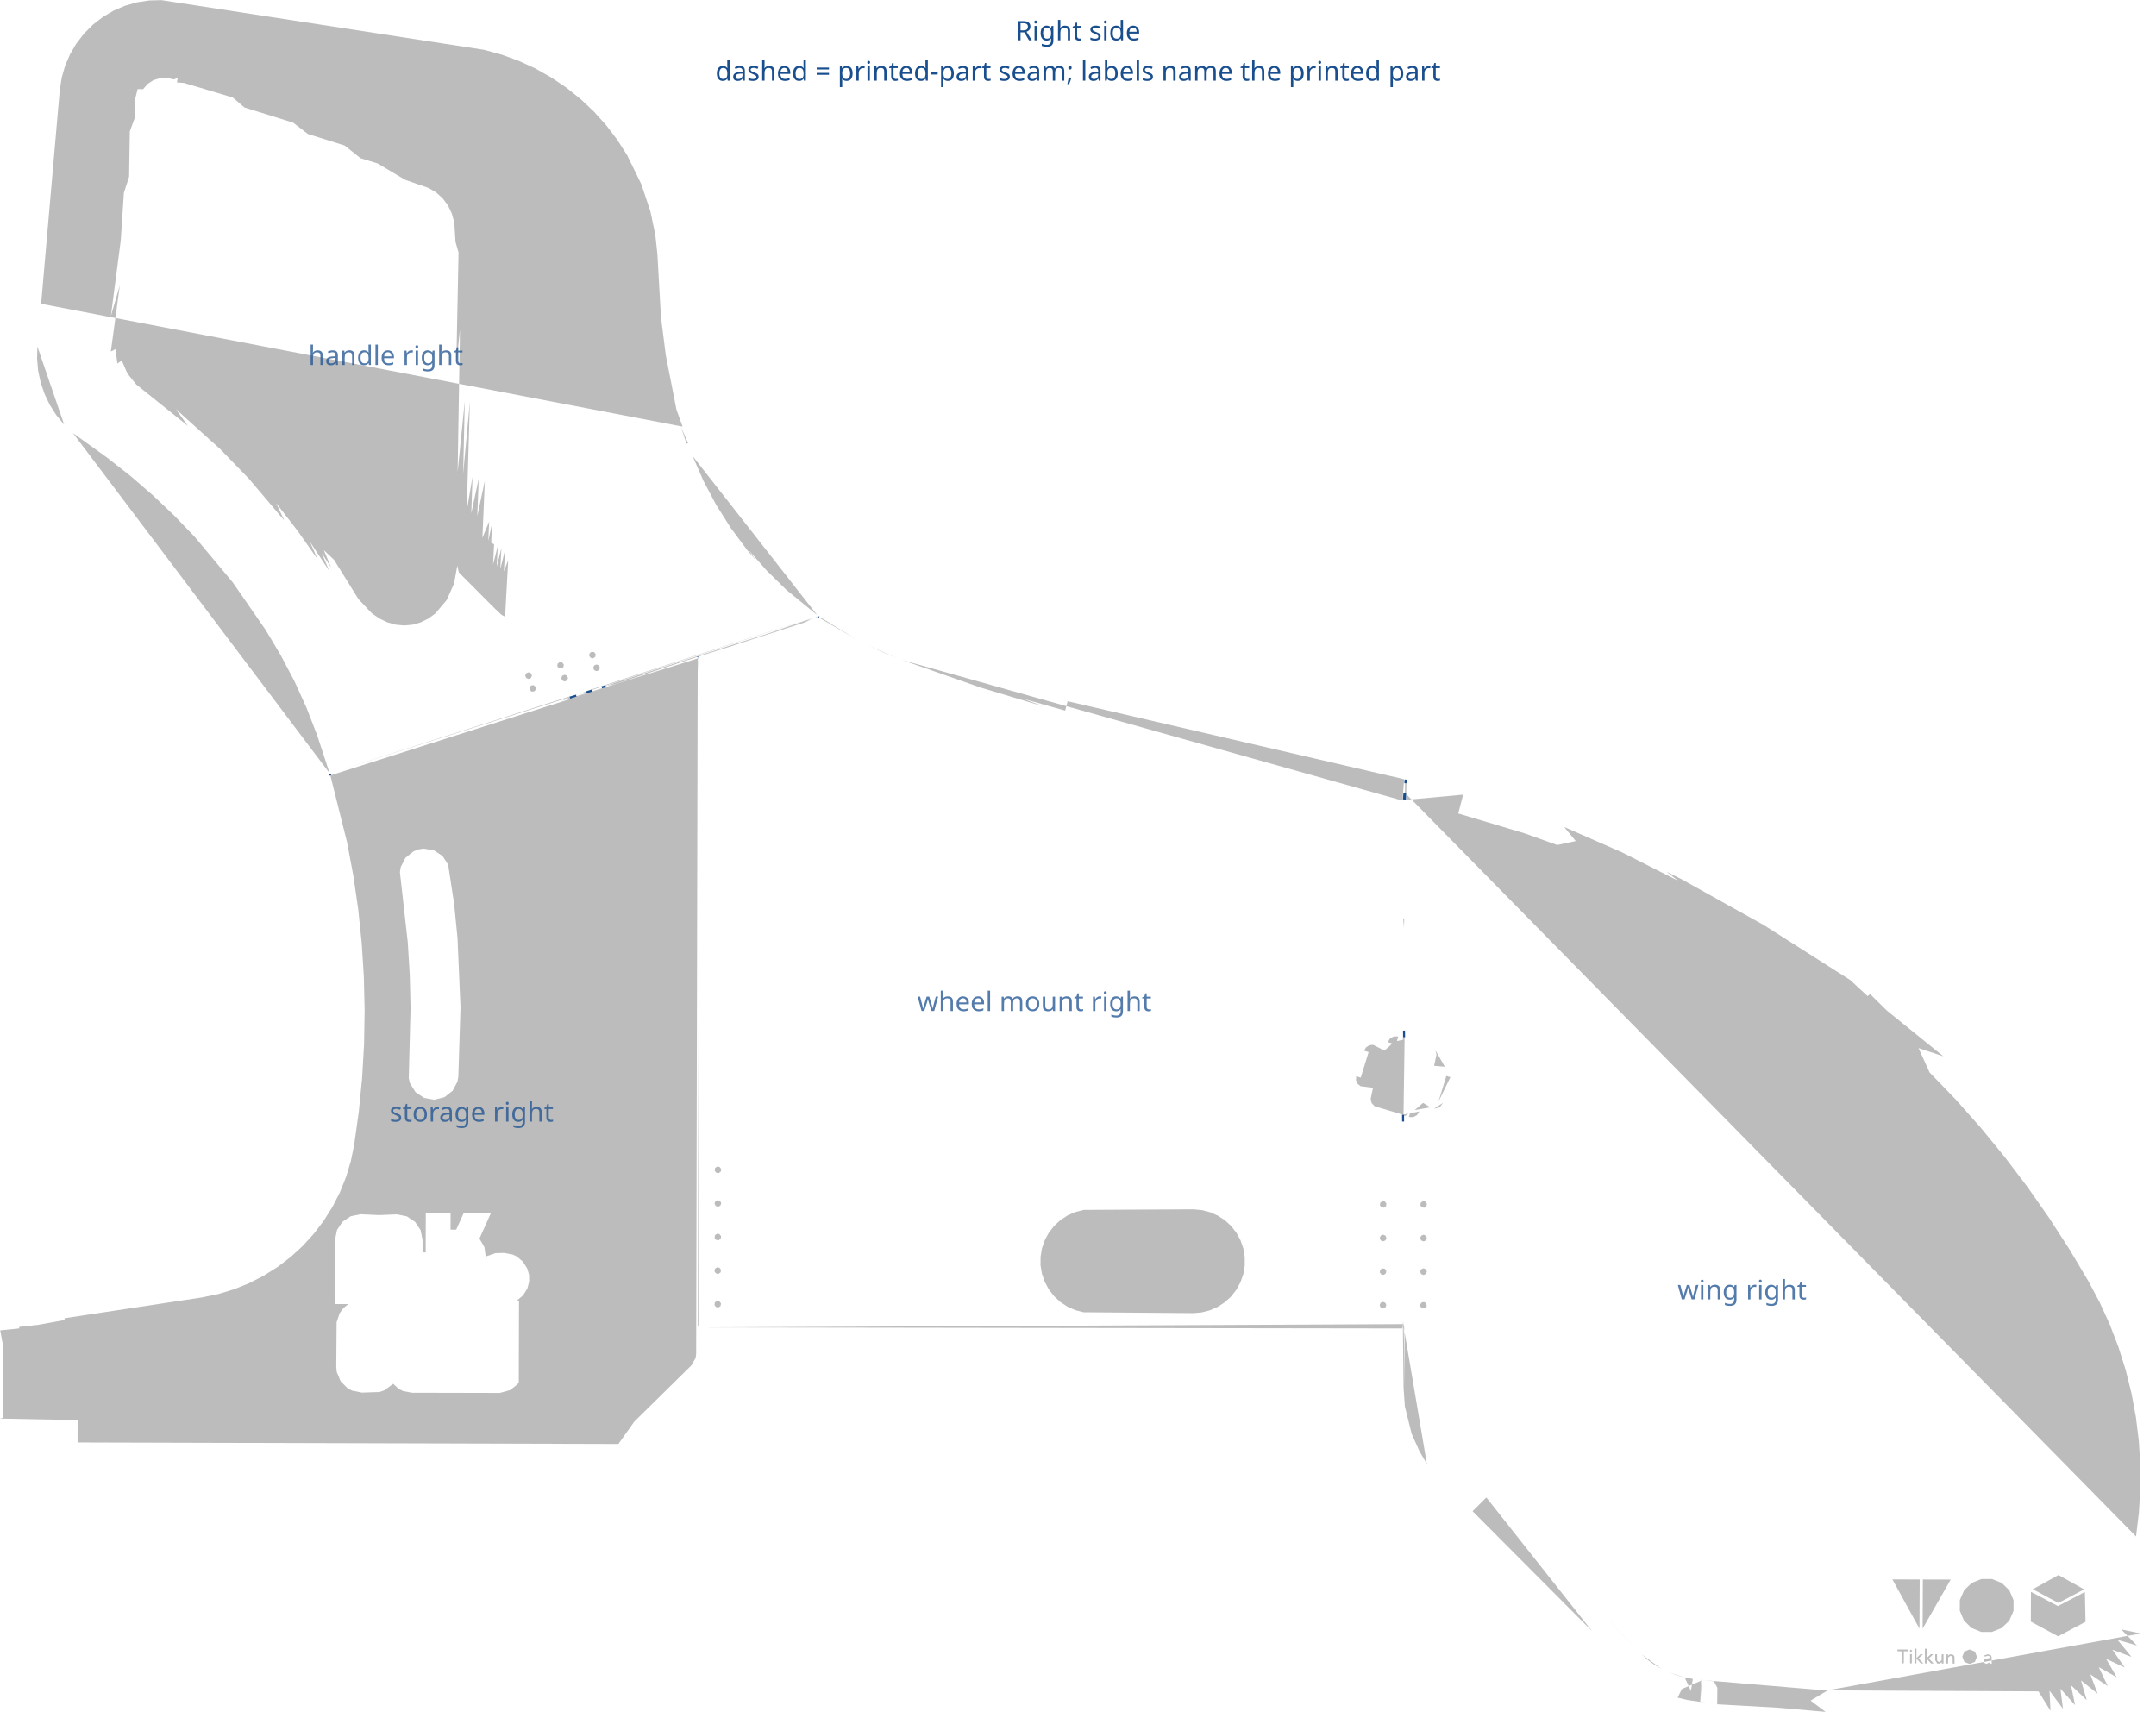
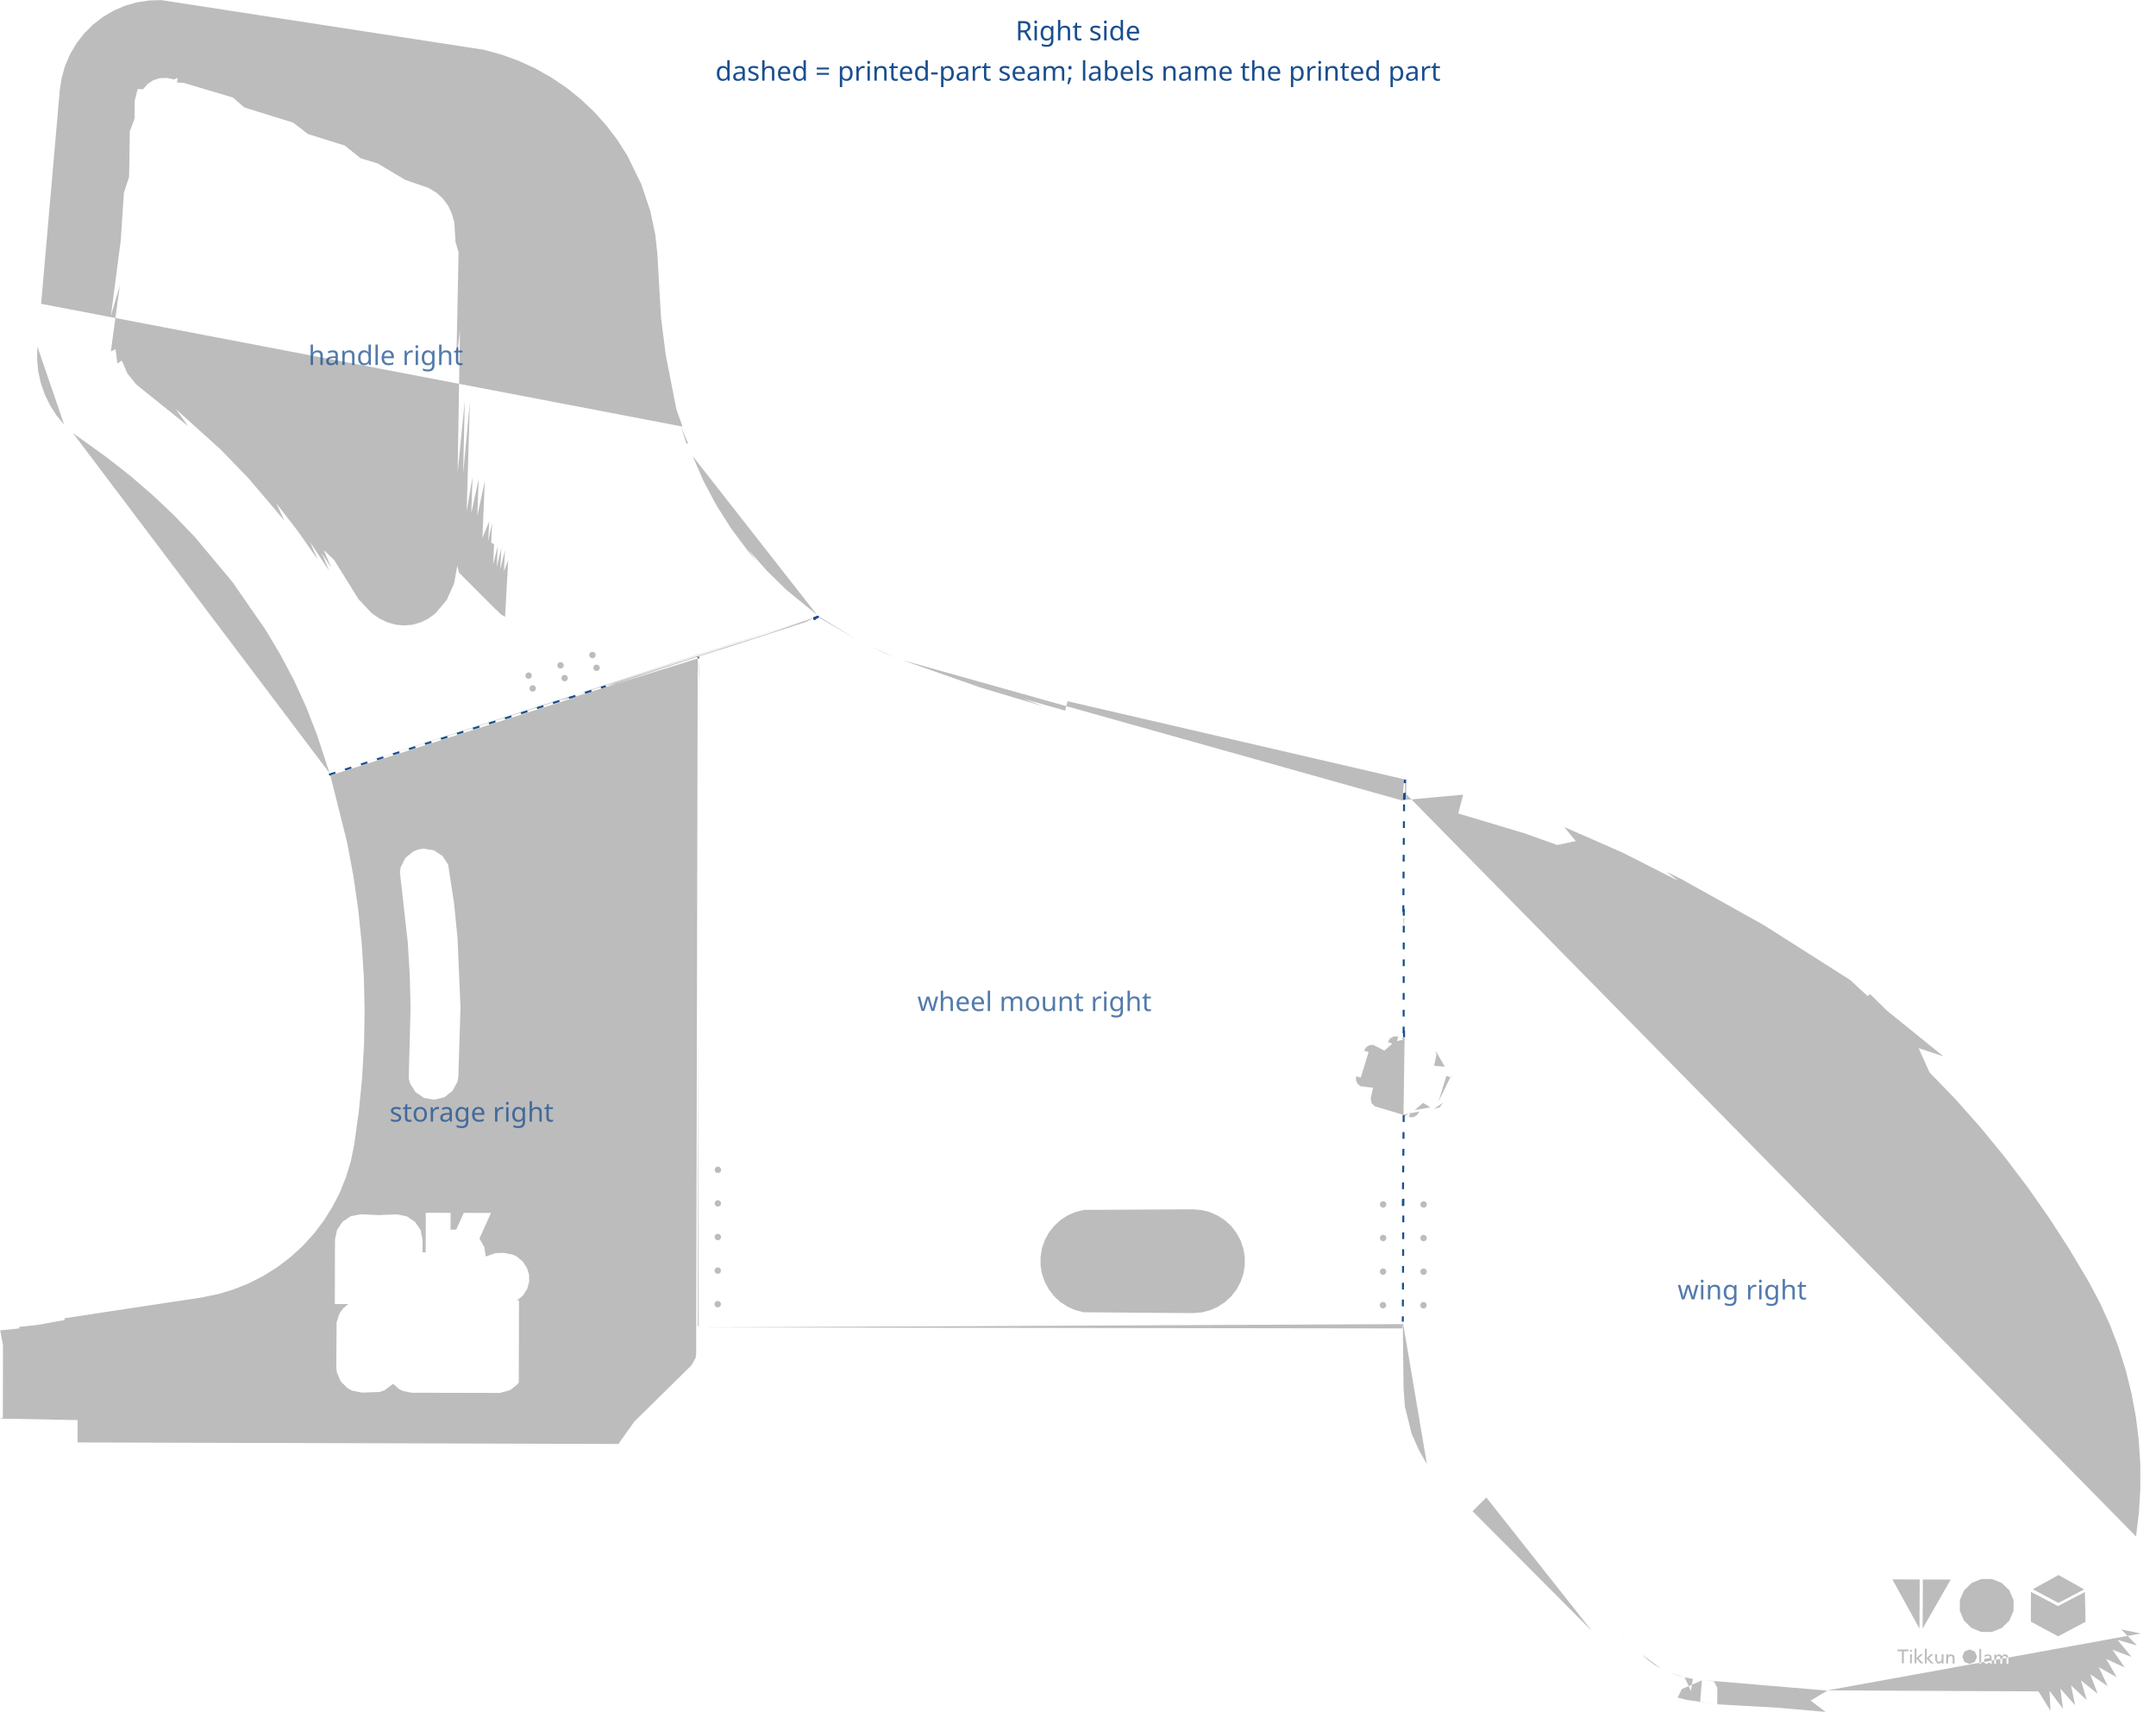
<svg xmlns="http://www.w3.org/2000/svg" width="641.6mm" height="509.4mm" viewBox="0 0 641.6 509.4" version="1.1">
-   <path d="M98.31 230.74 L103.28 250.61 L105.14 260.52 L106.59 270.49 L107.63 280.52 L108.27 290.58 L108.51 300.66 L108.34 310.73 L107.76 320.8 L106.77 330.83 L105.37 340.81 L104.38 345.59 L102.97 350.26 L101.15 354.79 L98.92 359.14 L96.32 363.28 L93.36 367.16 L90.07 370.77 L86.46 374.06 L82.58 377.02 L78.44 379.62 L74.09 381.85 L69.56 383.67 L64.89 385.08 L60.1 386.07 L19.2 392.26 L19.24 392.79 L11.36 394.22 L5.69 394.84 L5.73 395.29 L0.06 395.87 L0.89 400.36 L0.84 421.86 L0 422.12 L23.1 422.57 L23.08 429.22 L184.03 429.67 L188.75 423.03 L205.73 406.31 L207 404.12 L207.17 402.86 L207.63 196.01 L208.37 195.67 Z M124.52 252.76 L126.06 252.52 L129.11 253.02 L131.69 254.71 L133.37 257.3 L135.15 269 L136.16 279.23 L137.04 299.77 L136.4 320.32 L136.14 321.86 L134.69 324.58 L132.26 326.49 L129.26 327.24 L126.22 326.71 L123.65 324.98 L122.01 322.37 L121.64 320.86 L122.18 299.85 L121.94 290.13 L121.35 280.42 L119.01 259.54 L119.25 258 L120.66 255.25 L123.07 253.32 Z M101.36 411.01 L100.22 408.28 L100.07 406.74 L100.17 393.46 L101.08 390.75 L102.2 389.24 L103.64 388.05 L99.64 388.03 L99.69 368.92 L100.3 365.96 L101.94 363.54 L104.37 361.91 L107.34 361.32 L112.74 361.57 L118.14 361.35 L121.11 361.96 L123.53 363.6 L125.16 366.03 L125.75 369 L125.74 372.64 L126.68 372.68 L126.71 360.88 L134.09 360.9 L134.08 365.9 L135.76 365.9 L138.02 360.91 L146.11 360.93 L142.68 368.54 L144.16 371.14 L144.54 373.9 L147.42 372.89 L149.93 372.82 L152.6 373.31 L153.82 373.9 L155.61 375.43 L156.88 377.43 L157.45 379.32 L157.48 381.31 L156.93 383.43 L155.65 385.46 L153.84 386.98 L154.45 386.98 L154.38 411.44 L153.87 412.01 L151.82 413.64 L148.74 414.49 L122.57 414.43 L119.9 413.91 L118.68 413.28 L116.99 411.77 L114.43 413.7 L112.88 414.22 L107.68 414.39 L104.71 413.78 L103.42 413.08 Z M203.12 126.94 L201.3 121.86 L198.13 105.71 L196.7 94.39 L195.63 75.55 L195.01 69.85 L193.55 62.9 L190.89 54.91 L186.65 46.22 L183.71 41.62 L180.41 37.28 L176.76 33.23 L172.8 29.49 L168.55 26.08 L164.03 23.04 L159.3 20.37 L154.36 18.1 L149.27 16.25 L144.06 14.82 L48.03 0.04 L44.37 0.14 L40.73 0.7 L37.18 1.72 L33.78 3.18 L30.59 5.07 L27.65 7.34 L25.03 9.97 L22.75 12.91 L20.86 16.12 L19.38 19.54 L18.36 23.13 L17.79 26.81 L12.24 90.4 Z M635.66 457.2 L636.51 450.11 L636.94 442.97 L636.93 435.82 L636.48 428.69 L635.61 421.6 L634.3 414.57 L632.57 407.63 L630.42 400.82 L627.86 394.14 L624.89 387.64 L621.54 381.33 L615.83 371.73 L609.77 362.36 L603.36 353.21 L596.6 344.3 L589.5 335.63 L582.05 327.22 L574.22 319.12 L570.94 311.88 L578.33 314.32 L561.52 300.72 L556.52 295.8 L555.76 296.4 L550.61 291.62 L524.86 275.25 L500.18 261.5 L495.95 259.41 L499.4 262.09 L482.77 253.66 L465.49 246.09 L468.92 250.27 L463.4 251.44 L453.7 247.97 L433.96 242.06 L435.42 236.46 L418.46 238.02 L418.54 232.03 L418.15 231.93 L418.1 235.92 Z M110.64 182.48 L106.68 178.29 L99.42 166.6 L96.35 163.69 L98.54 168.9 L95.76 164.6 L97.93 169.81 L92.22 161.21 L94.51 166.4 L88.53 157.91 L82.17 149.69 L84.63 154.91 L73.97 142.34 L65.55 133.65 L52.32 121.73 L55.94 126.76 L40.53 114.4 L37.91 111.13 L36.25 107.28 L34.93 108.18 L34.38 103.88 L32.98 104.61 L35.66 84.92 L32.99 94.06 L35.93 71.61 L36.87 57.39 L38.42 52.6 L38.63 39.1 L40.05 35.22 L40.09 29.98 L40.96 26.51 L42.58 26.54 L43.94 24.98 L45.64 23.86 L47.59 23.26 L49.66 23.19 L51.74 23.64 L52.89 23.16 L52.65 24.53 L54.75 24.68 L69.26 29.01 L72.75 31.99 L87.21 36.48 L91.64 39.88 L102.57 43.3 L107.26 47.07 L112.38 48.64 L120.59 53.52 L127.58 55.95 L129.84 57.31 L131.75 59.04 L133.3 61.12 L134.44 63.51 L135.19 66.16 L135.56 72.01 L136.46 75.13 L135.79 108.47 L136.88 98.12 L136.19 140.46 L138.31 119.37 L137.83 140.95 L139.83 119.61 L138.88 152.13 L140.61 141.86 L140.25 152.74 L142.46 142.47 L142.04 153.56 L144.28 143.08 L143.56 160.05 L145.57 155.2 L145.3 161 L146.45 155.61 L146.17 161.48 L147.03 161.95 L146.74 167.96 L148.12 162.53 L147.82 168.66 L149.2 163.1 L148.89 169.34 L150.29 163.67 L149.96 170.02 L151.24 166.69 L150.31 183.52 L149.24 182.95 L147.27 181.09 L136.56 170.36 L136.09 168.31 L135.13 173.64 L132.93 178.55 L129.54 182.56 L127.46 184.08 L125.19 185.2 L122.78 185.89 L120.29 186.12 L117.77 185.89 L115.29 185.19 L112.89 184.04 Z M366.41 364.85 L367.97 366.87 L369.18 369.11 L370.01 371.53 L370.42 374.04 L370.42 376.6 L370 379.11 L369.16 381.52 L367.95 383.76 L366.38 385.77 L364.5 387.5 L362.36 388.89 L360.02 389.91 L357.55 390.53 L355.01 390.74 L322.48 390.48 L320.01 389.85 L317.68 388.82 L315.54 387.43 L313.67 385.69 L312.11 383.68 L310.9 381.43 L310.07 379.02 L309.65 376.51 L309.66 373.95 L310.08 371.44 L310.91 369.03 L312.13 366.79 L313.7 364.78 L315.58 363.05 L317.72 361.66 L320.05 360.64 L322.53 360.02 L355.05 359.85 L357.6 360.07 L360.07 360.7 L362.4 361.73 L364.54 363.12 Z M21.71 128.87 L31.84 136.15 L38.81 141.61 L45.49 147.38 L51.88 153.44 L57.97 159.78 L69.19 173.2 L79.07 187.47 L83.5 194.9 L87.56 202.58 L91.18 210.52 L94.34 218.67 L98.09 230.09 Z M543.86 502.99 L606.63 503.3 L610.21 509.08 L609.92 503.11 L613.92 508.47 L613.16 502.5 L617.53 507.4 L616.3 501.46 L620.99 505.9 L619.28 500.03 L624.24 504 L622.05 498.22 L627.23 501.72 L624.56 496.07 L629.92 499.1 L626.76 493.61 L632.29 496.19 L628.63 490.89 L634.3 493.02 L630.14 487.96 L635.92 489.64 L631.25 484.85 L637.1 486.07 Z M417.37 238.23 L417.85 231.87 L317.71 208.66 L316.98 211.46 L304.37 207.89 L310.54 210.21 L291.71 204.56 L268.5 196.41 Z M417.67 331.75 L409.06 329.18 L408.18 328.24 L407.89 326.98 L408.6 323.69 L404.85 323.21 L403.97 322.46 L403.52 321.4 L403.59 320.25 L404.94 320.66 L407.28 313.07 L405.93 312.65 L406.51 311.66 L407.48 311.03 L408.63 310.91 L412 312.62 L414.34 310.51 L412.99 310.09 L413.67 309 L414.82 308.39 L416.11 308.44 L415.7 309.79 L417.64 309.36 L417.17 308.76 L417.99 309.06 Z M595.73 471.05 L597.98 473.25 L599.21 476.17 L599.2 479.35 L597.93 482.27 L595.66 484.45 L592.74 485.62 L589.6 485.61 L586.69 484.42 L584.45 482.22 L583.22 479.3 L583.23 476.12 L584.5 473.21 L586.76 471.02 L589.68 469.85 L592.82 469.86 Z M506.94 499.95 L510.02 500.29 L511.07 502.23 L511.01 507.14 L529.33 508.17 L543.27 509.4 L538.82 506.04 L543.81 503.06 Z M243.17 183.01 L234.01 175.52 L228.18 169.8 L222.67 163.56 L225.12 166.96 L222.43 163.77 L217.49 157.14 L213.11 150.21 L209.32 143.06 L206.11 135.69 Z M442.32 445.6 L438.22 449.69 L473.76 485.36 Z M620.44 473.72 L620.63 482.59 L612.47 486.91 L604.35 482.54 L604.39 473.68 L612.43 477.91 Z M208.07 394.99 L417.04 395.3 L417.31 395.3 L417.44 394.01 Z M417.46 393.3 L417.68 412.93 L418.07 418.5 L420.08 426.61 L422.35 431.71 L424.63 435.66 Z M612.59 468.67 L620.22 472.94 L612.57 476.98 L604.94 472.9 Z M572.22 470 L580.51 470.02 L572.15 484.62 Z M563.15 469.97 L571.28 470 L571.21 484.62 Z M11.13 103.12 L11.03 106.72 L11.35 110.32 L12.11 113.86 L13.28 117.28 L14.85 120.54 L16.8 123.59 L19.1 126.38 Z M500.5 502.6 L499.24 505.16 L502.07 505.85 L511.01 507.14 L505.96 506.45 L506.46 499.89 L506.7 499.92 Z M586.13 495.14 L584.57 494.52 L583.96 492.97 L584.58 491.44 L586.14 490.82 L587.71 491.45 L588.31 493 L587.7 494.53 Z M207.82 304.08 L207.68 394.32 L207.94 394.99 Z M196.53 199.09 L183.18 203.51 L180.27 204.18 L182.74 203.26 L241.4 184.3 Z M242.66 183.66 L239.59 185.16 L208.16 195.34 Z M172.2 206.6 L169.32 207.3 L99.95 229.51 Z M241.27 183.93 L174.66 205.6 L172.2 206.6 Z M427.19 312.59 L427.48 313.85 L426.77 317.14 L429.97 317.42 Z M431.88 320.01 L431.77 320.58 L430.42 320.17 L428.09 327.76 Z M503.76 499.58 L503.2 503.18 L501.33 499.13 Z M591.53 492.66 L590.74 492.97 L590.42 492.64 L591.53 492.24 L592.42 492.52 L592.67 492.99 L592.71 495.07 L592.24 495.07 L592.21 494.65 L591.04 495.12 L590.33 494.65 L590.59 493.64 L592.2 493.36 L592.04 492.85 Z M573.36 494.98 L572.83 494.97 L572.84 490.59 L573.38 490.59 L573.36 493.43 L574.57 492.24 L575.31 492.25 L574 493.49 L575.41 494.99 L574.66 494.98 L573.37 493.55 Z M570.3 494.96 L569.77 494.96 L569.79 490.58 L570.32 490.58 L570.31 493.41 L571.51 492.23 L572.25 492.23 L570.94 493.47 L572.35 494.97 L571.6 494.97 L570.31 493.53 Z M169.82 207.92 L207.37 196.02 L166.94 208.59 L169.48 207.51 Z M425.65 329.51 L423.48 328.18 L421.02 330.32 Z M564.66 491.35 L564.66 490.83 L567.91 490.84 L567.91 491.37 L566.56 491.36 L566.55 494.94 L565.98 494.94 L566 491.36 Z M579.16 495.01 L579.17 492.26 L579.7 492.26 L579.7 492.68 L580.33 492.23 L581.34 492.45 L581.63 492.99 L581.64 495.02 L581.11 495.02 L581.07 493.06 L580.49 492.68 L579.76 493.18 L579.7 495.01 Z M575.89 494.01 L575.9 492.24 L576.43 492.24 L576.47 494.2 L577.05 494.58 L577.77 494.08 L577.84 492.25 L578.37 492.25 L578.36 495 L577.83 495 L577.82 494.58 L577.2 495.03 L576.51 495 Z M422.38 330.74 L421.69 331.83 L420.55 332.44 L419.25 332.39 L419.67 331.04 L418.19 332.07 L417.14 331.76 Z M423.39 357.44 L424.15 357.54 L424.62 358.15 L424.51 358.91 L423.91 359.37 L423.15 359.27 L422.68 358.66 L422.78 357.91 Z M422.64 368.4 L422.93 367.69 L423.64 367.4 L424.34 367.7 L424.63 368.4 L424.34 369.11 L423.63 369.4 L422.93 369.11 Z M422.62 378.4 L422.92 377.69 L423.62 377.4 L424.33 377.69 L424.62 378.4 L424.33 379.11 L423.62 379.4 L422.91 379.1 Z M411.35 357.42 L412.11 357.52 L412.57 358.13 L412.47 358.89 L411.86 359.36 L411.1 359.25 L410.64 358.65 L410.74 357.89 Z M412.59 368.39 L412.29 369.09 L411.59 369.38 L410.88 369.09 L410.59 368.38 L410.88 367.68 L411.59 367.39 L412.3 367.68 Z M412.27 387.67 L412.56 388.38 L412.26 389.08 L411.56 389.38 L410.85 389.08 L410.56 388.37 L410.85 387.67 L411.56 387.38 Z M424.11 389.26 L423.35 389.36 L422.74 388.89 L422.64 388.13 L423.11 387.53 L423.87 387.43 L424.47 387.9 L424.57 388.65 Z M412.54 378.12 L412.44 378.88 L411.83 379.35 L411.07 379.25 L410.61 378.64 L410.71 377.88 L411.32 377.41 L412.07 377.52 Z M214.63 358.1 L214.33 358.8 L213.62 359.09 L212.92 358.8 L212.63 358.09 L212.92 357.39 L213.63 357.1 L214.33 357.39 Z M214.58 367.83 L214.48 368.59 L213.87 369.06 L213.11 368.95 L212.65 368.35 L212.75 367.59 L213.35 367.12 L214.11 367.22 Z M214.56 377.83 L214.46 378.59 L213.85 379.05 L213.1 378.95 L212.63 378.34 L212.73 377.58 L213.34 377.12 L214.1 377.22 Z M212.72 387.58 L213.32 387.11 L214.08 387.21 L214.55 387.82 L214.45 388.58 L213.84 389.05 L213.08 388.94 L212.62 388.34 Z M214.14 347.23 L214.61 347.84 L214.51 348.6 L213.9 349.07 L213.14 348.96 L212.68 348.36 L212.78 347.6 L213.38 347.13 Z M158.26 205.81 L157.66 205.34 L157.56 204.59 L158.03 203.98 L158.78 203.88 L159.39 204.35 L159.49 205.11 L159.02 205.71 Z M156.59 201.75 L156.3 201.04 L156.6 200.34 L157.3 200.05 L158.01 200.34 L158.3 201.05 L158 201.75 L157.3 202.04 Z M176.53 198.71 L176.83 198.01 L177.53 197.72 L178.24 198.01 L178.53 198.72 L178.24 199.42 L177.53 199.71 L176.82 199.42 Z M167.03 201.78 L167.32 201.07 L168.03 200.78 L168.74 201.08 L169.03 201.78 L168.73 202.49 L168.02 202.78 L167.32 202.49 Z M175.81 195.78 L175.34 195.17 L175.44 194.41 L176.05 193.95 L176.81 194.05 L177.27 194.66 L177.17 195.42 L176.56 195.88 Z M166.3 198.84 L165.84 198.24 L165.94 197.48 L166.55 197.02 L167.31 197.12 L167.77 197.72 L167.67 198.48 L167.06 198.95 Z M417.95 396.09 L417.69 393.3 L418.08 412.93 Z M254.72 190.19 L244.22 183.75 L243.81 183.81 Z M568.4 494.95 L568.41 492.2 L568.94 492.21 L568.93 494.96 Z M204.29 132.04 L202.69 127.07 L204.75 131.89 Z M488.56 492.27 L490.36 493.92 L492.32 495.36 L494.42 496.61 Z M429.44 328.17 L428.4 329.54 L426.73 329.92 Z M207.77 195.73 L207.97 198.45 L207.97 201.23 L207.97 204.01 Z M417.59 273.26 L417.8 276.11 L417.89 273.33 Z M266.97 195.84 L262.82 194.13 L258.73 192.25 Z M506.46 499.89 L506.1 502.36 L506.25 499.87 L505.73 506.41 L506.24 499.86 Z M568.6 490.84 L569.06 491.15 L568.78 491.59 L568.3 491.32 Z M496.65 497.66 L499.38 498.62 L501.33 499.13 Z M241.98 183.84 L241.31 184.05 L242.07 183.98 L239.46 185.01 Z M477.87 481.27 L480.51 484.02 L483.17 486.78 L485.9 489.58 Z M417.66 334.2 L417.74 331.77 L409.65 329.46 L417.67 331.75 Z M242.79 184.01 L243.32 183.46 L242.68 183.75 Z M244.23 183.49 L243.67 183.42 L243.65 183.36 Z M207.86 195.79 L207.47 195.95 L207.58 195.88 Z M207.25 195.65 L204.57 196.51 L201.89 197.37 L199.21 198.23 Z M505.73 506.41 L506.04 503.16 L506.04 503.17 L506.04 503.18 Z M505.73 506.41 L506.02 503.45 L506.02 503.46 L506.02 503.48 Z M505.73 506.41 L506 503.71 L506 503.72 L506 503.73 Z M505.73 506.41 L506.02 503.36 L506.02 503.37 L506.02 503.39 Z M242.03 184.01 L241.4 184.3 L242.05 184.07 L241.42 184.31 Z M505.73 506.41 L506.05 503.07 L506.05 503.08 L506.04 503.09 Z M505.73 506.41 L506.03 503.27 L506.03 503.28 L506.03 503.3 Z M505.73 506.41 L506.03 503.34 L506.03 503.35 Z M506.46 499.89 L506.16 503.09 L506.16 503.08 Z M506.46 499.89 L506.17 502.88 L506.18 502.86 Z M505.73 506.41 L506.05 503.04 L506.05 503.05 Z M505.73 506.41 L506.05 503.02 L506.05 503.03 Z M505.73 506.41 L506.04 503.1 L506.04 503.12 Z M505.73 506.41 L506.05 502.99 L506.05 503 Z M505.73 506.41 L506.04 503.13 L506.04 503.14 Z M505.73 506.41 L506.04 503.19 L506.04 503.21 Z M505.73 506.41 L506.04 503.22 L506.03 503.23 Z M505.73 506.41 L506.03 503.25 L506.03 503.26 Z M505.73 506.41 L506.03 503.31 L506.03 503.32 Z M505.73 506.41 L506.02 503.42 L506.02 503.44 Z M505.73 506.41 L506.02 503.4 L506.02 503.41 Z M505.73 506.41 L506.01 503.51 L506.01 503.53 Z M505.73 506.41 L506.01 503.49 L506.01 503.5 Z M506.46 499.89 L506.15 503.14 L506.16 503.13 Z M506.46 499.89 L506.16 503.12 L506.16 503.11 Z M506.46 499.89 L506.15 503.17 L506.15 503.16 Z M506.46 499.89 L506.16 503.07 L506.16 503.05 Z M506.46 499.89 L506.16 503.04 L506.16 503.03 Z M506.46 499.89 L506.21 502.47 L506.21 502.45 Z M506.46 499.89 L506.21 502.39 L506.21 502.38 Z M506.46 499.89 L506.2 502.49 L506.21 502.48 Z M506.46 499.89 L506.2 502.52 L506.2 502.5 Z M506.46 499.89 L506.16 503.02 L506.16 503 Z M506.46 499.89 L506.17 502.96 L506.17 502.95 Z M506.46 499.89 L506.2 502.54 L506.2 502.53 Z M506.46 499.89 L506.2 502.57 L506.2 502.56 Z M506.46 499.89 L506.2 502.59 L506.2 502.58 Z M506.46 499.89 L506.19 502.62 L506.2 502.61 Z M506.46 499.89 L506.19 502.67 L506.19 502.66 Z M506.46 499.89 L506.17 502.94 L506.17 502.93 Z M506.46 499.89 L506.19 502.7 L506.19 502.68 Z M506.46 499.89 L506.19 502.72 L506.19 502.71 Z M506.46 499.89 L506.17 502.91 L506.17 502.9 Z M506.46 499.89 L506.18 502.75 L506.19 502.73 Z M506.46 499.89 L506.18 502.77 L506.18 502.76 Z M506.46 499.89 L506.18 502.81 L506.18 502.8 Z M506.46 499.89 L506.18 502.84 L506.18 502.82 Z M207.76 195.62 L207.86 195.52 L208.11 195.27 Z" fill="#bcbcbc" fill-rule="evenodd" />
-   <polyline points="98.31,230.74 98.21,230.42" fill="none" stroke="#1a4f8f" stroke-width="0.6" stroke-dasharray="2 3" />
-   <polyline points="169.57,207.61 180.26,204.18" fill="none" stroke="#1a4f8f" stroke-width="0.6" stroke-dasharray="2 3" />
-   <polyline points="207.68,195.57 207.78,195.45" fill="none" stroke="#1a4f8f" stroke-width="0.6" stroke-dasharray="2 3" />
-   <polyline points="208,195.7 207.88,195.69" fill="none" stroke="#1a4f8f" stroke-width="0.6" stroke-dasharray="2 3" />
-   <polyline points="243.4,183.63 243.69,183.48" fill="none" stroke="#1a4f8f" stroke-width="0.6" stroke-dasharray="2 3" />
-   <polyline points="417.53,331.74 417.55,334.2" fill="none" stroke="#1a4f8f" stroke-width="0.6" stroke-dasharray="2 3" />
-   <polyline points="417.78,237.89 418.3,231.99 418.07,238.39" fill="none" stroke="#1a4f8f" stroke-width="0.6" stroke-dasharray="2 3" />
+   <path d="M98.31 230.74 L103.28 250.61 L105.14 260.52 L106.59 270.49 L107.63 280.52 L108.27 290.58 L108.51 300.66 L108.34 310.73 L107.76 320.8 L106.77 330.83 L105.37 340.81 L104.38 345.59 L102.97 350.26 L101.15 354.79 L98.92 359.14 L96.32 363.28 L93.36 367.16 L90.07 370.77 L86.46 374.06 L82.58 377.02 L78.44 379.62 L74.09 381.85 L69.56 383.67 L64.89 385.08 L60.1 386.07 L19.2 392.26 L19.24 392.79 L11.36 394.22 L5.69 394.84 L5.73 395.29 L0.06 395.87 L0.89 400.36 L0.84 421.86 L0 422.12 L23.1 422.57 L23.08 429.22 L184.03 429.67 L188.75 423.03 L205.73 406.31 L207 404.12 L207.17 402.86 L207.63 196.01 L208.37 195.67 Z M124.52 252.76 L126.06 252.52 L129.11 253.02 L131.69 254.71 L133.37 257.3 L135.15 269 L136.16 279.23 L137.04 299.77 L136.4 320.32 L136.14 321.86 L134.69 324.58 L132.26 326.49 L129.26 327.24 L126.22 326.71 L123.65 324.98 L122.01 322.37 L121.64 320.86 L122.18 299.85 L121.94 290.13 L121.35 280.42 L119.01 259.54 L119.25 258 L120.66 255.25 L123.07 253.32 Z M101.36 411.01 L100.22 408.28 L100.07 406.74 L100.17 393.46 L101.08 390.75 L102.2 389.24 L103.64 388.05 L99.64 388.03 L99.69 368.92 L100.3 365.96 L101.94 363.54 L104.37 361.91 L107.34 361.32 L112.74 361.57 L118.14 361.35 L121.11 361.96 L123.53 363.6 L125.16 366.03 L125.75 369 L125.74 372.64 L126.68 372.68 L126.71 360.88 L134.09 360.9 L134.08 365.9 L135.76 365.9 L138.02 360.91 L146.11 360.93 L142.68 368.54 L144.16 371.14 L144.54 373.9 L147.42 372.89 L149.93 372.82 L152.6 373.31 L153.82 373.9 L155.61 375.43 L156.88 377.43 L157.45 379.32 L157.48 381.31 L156.93 383.43 L155.65 385.46 L153.84 386.98 L154.45 386.98 L154.38 411.44 L153.87 412.01 L151.82 413.64 L148.74 414.49 L122.57 414.43 L119.9 413.91 L118.68 413.28 L116.99 411.77 L114.43 413.7 L112.88 414.22 L107.68 414.39 L104.71 413.78 L103.42 413.08 Z M203.12 126.94 L201.3 121.86 L198.13 105.71 L196.7 94.39 L195.63 75.55 L195.01 69.85 L193.55 62.9 L190.89 54.91 L186.65 46.22 L183.71 41.62 L180.41 37.28 L176.76 33.23 L172.8 29.49 L168.55 26.08 L164.03 23.04 L159.3 20.37 L154.36 18.1 L149.27 16.25 L144.06 14.82 L48.03 0.04 L44.37 0.14 L40.73 0.7 L37.18 1.72 L33.78 3.18 L30.59 5.07 L27.65 7.34 L25.03 9.97 L22.75 12.91 L20.86 16.12 L19.38 19.54 L18.36 23.13 L17.79 26.81 L12.24 90.4 Z M635.66 457.2 L636.51 450.11 L636.94 442.97 L636.93 435.82 L636.48 428.69 L635.61 421.6 L634.3 414.57 L632.57 407.63 L630.42 400.82 L627.86 394.14 L624.89 387.64 L621.54 381.33 L615.83 371.73 L609.77 362.36 L603.36 353.21 L596.6 344.3 L589.5 335.63 L582.05 327.22 L574.22 319.12 L570.94 311.88 L578.33 314.32 L561.52 300.72 L556.52 295.8 L555.76 296.4 L550.61 291.62 L524.86 275.25 L500.18 261.5 L495.95 259.41 L499.4 262.09 L482.77 253.66 L465.49 246.09 L468.92 250.27 L463.4 251.44 L453.7 247.97 L433.96 242.06 L435.42 236.46 L418.46 238.02 L418.54 232.03 L418.15 231.93 L418.1 235.92 Z M110.64 182.48 L106.68 178.29 L99.42 166.6 L96.35 163.69 L98.54 168.9 L95.76 164.6 L97.93 169.81 L92.22 161.21 L94.51 166.4 L88.53 157.91 L82.17 149.69 L84.63 154.91 L73.97 142.34 L65.55 133.65 L52.32 121.73 L55.94 126.76 L40.53 114.4 L37.91 111.13 L36.25 107.28 L34.93 108.18 L34.38 103.88 L32.98 104.61 L35.66 84.92 L32.99 94.06 L35.93 71.61 L36.87 57.39 L38.42 52.6 L38.63 39.1 L40.05 35.22 L40.09 29.98 L40.96 26.51 L42.58 26.54 L43.94 24.98 L45.64 23.86 L47.59 23.26 L49.66 23.19 L51.74 23.64 L52.89 23.16 L52.65 24.53 L54.75 24.68 L69.26 29.01 L72.75 31.99 L87.21 36.48 L91.64 39.88 L102.57 43.3 L107.26 47.07 L112.38 48.64 L120.59 53.52 L127.58 55.95 L129.84 57.31 L131.75 59.04 L133.3 61.12 L134.44 63.51 L135.19 66.16 L135.56 72.01 L136.46 75.13 L135.79 108.47 L136.88 98.12 L136.19 140.46 L138.31 119.37 L137.83 140.95 L139.83 119.61 L138.88 152.13 L140.61 141.86 L140.25 152.74 L142.46 142.47 L142.04 153.56 L144.28 143.08 L143.56 160.05 L145.57 155.2 L145.3 161 L146.45 155.61 L146.17 161.48 L147.03 161.95 L146.74 167.96 L148.12 162.53 L147.82 168.66 L149.2 163.1 L148.89 169.34 L150.29 163.67 L149.96 170.02 L151.24 166.69 L150.31 183.52 L149.24 182.95 L147.27 181.09 L136.56 170.36 L136.09 168.31 L135.13 173.64 L132.93 178.55 L129.54 182.56 L127.46 184.08 L125.19 185.2 L122.78 185.89 L120.29 186.12 L117.77 185.89 L115.29 185.19 L112.89 184.04 Z M366.41 364.85 L367.97 366.87 L369.18 369.11 L370.01 371.53 L370.42 374.04 L370.42 376.6 L370 379.11 L369.16 381.52 L367.95 383.76 L366.38 385.77 L364.5 387.5 L362.36 388.89 L360.02 389.91 L357.55 390.53 L355.01 390.74 L322.48 390.48 L320.01 389.85 L317.68 388.82 L315.54 387.43 L313.67 385.69 L312.11 383.68 L310.9 381.43 L310.07 379.02 L309.65 376.51 L309.66 373.95 L310.08 371.44 L310.91 369.03 L312.13 366.79 L313.7 364.78 L315.58 363.05 L317.72 361.66 L320.05 360.64 L322.53 360.02 L355.05 359.85 L357.6 360.07 L360.07 360.7 L362.4 361.73 L364.54 363.12 Z M21.71 128.87 L31.84 136.15 L38.81 141.61 L45.49 147.38 L51.88 153.44 L57.97 159.78 L69.19 173.2 L79.07 187.47 L83.5 194.9 L87.56 202.58 L91.18 210.52 L94.34 218.67 L98.09 230.09 Z M543.86 502.99 L606.63 503.3 L610.21 509.08 L609.92 503.11 L613.92 508.47 L613.16 502.5 L617.53 507.4 L616.3 501.46 L620.99 505.9 L619.28 500.03 L624.24 504 L622.05 498.22 L627.23 501.72 L624.56 496.07 L629.92 499.1 L626.76 493.61 L632.29 496.19 L628.63 490.89 L634.3 493.02 L630.14 487.96 L635.92 489.64 L631.25 484.85 L637.1 486.07 Z M417.37 238.23 L417.85 231.87 L317.71 208.66 L316.98 211.46 L304.37 207.89 L310.54 210.21 L291.71 204.56 L268.5 196.41 Z M417.67 331.75 L409.06 329.18 L408.18 328.24 L407.89 326.98 L408.6 323.69 L404.85 323.21 L403.97 322.46 L403.52 321.4 L403.59 320.25 L404.94 320.66 L407.28 313.07 L405.93 312.65 L406.51 311.66 L407.48 311.03 L408.63 310.91 L412 312.62 L414.34 310.51 L412.99 310.09 L413.67 309 L414.82 308.39 L416.11 308.44 L415.7 309.79 L417.64 309.36 L417.17 308.76 L417.99 309.06 Z M595.73 471.05 L597.98 473.25 L599.21 476.17 L599.2 479.35 L597.93 482.27 L595.66 484.45 L592.74 485.62 L589.6 485.61 L586.69 484.42 L584.45 482.22 L583.22 479.3 L583.23 476.12 L584.5 473.21 L586.76 471.02 L589.68 469.85 L592.82 469.86 Z M506.94 499.95 L510.02 500.29 L511.07 502.23 L511.01 507.14 L529.33 508.17 L543.27 509.4 L538.82 506.04 L543.81 503.06 Z M243.17 183.01 L234.01 175.52 L228.18 169.8 L222.67 163.56 L225.12 166.96 L222.43 163.77 L217.49 157.14 L213.11 150.21 L209.32 143.06 L206.11 135.69 Z M442.32 445.6 L438.22 449.69 L473.76 485.36 Z M620.44 473.72 L620.63 482.59 L612.47 486.91 L604.35 482.54 L604.39 473.68 L612.43 477.91 Z M208.07 394.99 L417.04 395.3 L417.31 395.3 L417.44 394.01 Z M417.46 393.3 L417.68 412.93 L418.07 418.5 L420.08 426.61 L422.35 431.71 L424.63 435.66 Z M612.59 468.67 L620.22 472.94 L612.57 476.98 L604.94 472.9 Z M572.22 470 L580.51 470.02 L572.15 484.62 Z M563.15 469.97 L571.28 470 L571.21 484.62 Z M11.13 103.12 L11.03 106.72 L11.35 110.32 L12.11 113.86 L13.28 117.28 L14.85 120.54 L16.8 123.59 L19.1 126.38 Z M500.5 502.6 L499.24 505.16 L502.07 505.85 L511.01 507.14 L505.96 506.45 L506.46 499.89 L506.7 499.92 Z M586.13 495.14 L584.57 494.52 L583.96 492.97 L584.58 491.44 L586.14 490.82 L587.71 491.45 L588.31 493 L587.7 494.53 Z M207.82 304.08 L207.68 394.32 L207.94 394.99 Z M196.53 199.09 L183.18 203.51 L180.27 204.18 L182.74 203.26 L241.4 184.3 Z M242.66 183.66 L239.59 185.16 L208.16 195.34 Z M172.2 206.6 L169.32 207.3 L99.95 229.51 Z M241.27 183.93 L174.66 205.6 L172.2 206.6 Z M427.19 312.59 L427.48 313.85 L426.77 317.14 L429.97 317.42 Z M597.68 493.49 L597.68 495.1 L597.15 495.09 L597.11 493.13 L596.77 492.78 L596.16 492.85 L595.85 493.41 L595.83 495.09 L595.3 495.09 L595.26 493.14 L595.03 492.82 L594.45 492.8 L594.02 493.38 L593.99 495.08 L593.46 495.08 L593.47 492.32 L593.96 492.32 L593.97 492.75 L594.53 492.31 L595.16 492.29 L595.74 492.77 L596.37 492.29 L597.05 492.32 L597.48 492.65 Z M431.88 320.01 L431.77 320.58 L430.42 320.17 L428.09 327.76 Z M503.76 499.58 L503.2 503.18 L501.33 499.13 Z M591.53 492.66 L590.74 492.97 L590.42 492.64 L591.53 492.24 L592.42 492.52 L592.67 492.99 L592.71 495.07 L592.24 495.07 L592.21 494.65 L591.04 495.12 L590.33 494.65 L590.59 493.64 L592.2 493.36 L592.04 492.85 Z M573.36 494.98 L572.83 494.97 L572.84 490.59 L573.38 490.59 L573.36 493.43 L574.57 492.24 L575.31 492.25 L574 493.49 L575.41 494.99 L574.66 494.98 L573.37 493.55 Z M570.3 494.96 L569.77 494.96 L569.79 490.58 L570.32 490.58 L570.31 493.41 L571.51 492.23 L572.25 492.23 L570.94 493.47 L572.35 494.97 L571.6 494.97 L570.31 493.53 Z M169.82 207.92 L207.37 196.02 L166.94 208.59 L169.48 207.51 Z M425.65 329.51 L423.48 328.18 L421.02 330.32 Z M564.66 491.35 L564.66 490.83 L567.91 490.84 L567.91 491.37 L566.56 491.36 L566.55 494.94 L565.98 494.94 L566 491.36 Z M579.16 495.01 L579.17 492.26 L579.7 492.26 L579.7 492.68 L580.33 492.23 L581.34 492.45 L581.63 492.99 L581.64 495.02 L581.11 495.02 L581.07 493.06 L580.49 492.68 L579.76 493.18 L579.7 495.01 Z M575.89 494.01 L575.9 492.24 L576.43 492.24 L576.47 494.2 L577.05 494.58 L577.77 494.08 L577.84 492.25 L578.37 492.25 L578.36 495 L577.83 495 L577.82 494.58 L577.2 495.03 L576.51 495 Z M422.38 330.74 L421.69 331.83 L420.55 332.44 L419.25 332.39 L419.67 331.04 L418.19 332.07 L417.14 331.76 Z M423.39 357.44 L424.15 357.54 L424.62 358.15 L424.51 358.91 L423.91 359.37 L423.15 359.27 L422.68 358.66 L422.78 357.91 Z M422.64 368.4 L422.93 367.69 L423.64 367.4 L424.34 367.7 L424.63 368.4 L424.34 369.11 L423.63 369.4 L422.93 369.11 Z M422.62 378.4 L422.92 377.69 L423.62 377.4 L424.33 377.69 L424.62 378.4 L424.33 379.11 L423.62 379.4 L422.91 379.1 Z M411.35 357.42 L412.11 357.52 L412.57 358.13 L412.47 358.89 L411.86 359.36 L411.1 359.25 L410.64 358.65 L410.74 357.89 Z M412.59 368.39 L412.29 369.09 L411.59 369.38 L410.88 369.09 L410.59 368.38 L410.88 367.68 L411.59 367.39 L412.3 367.68 Z M412.27 387.67 L412.56 388.38 L412.26 389.08 L411.56 389.38 L410.85 389.08 L410.56 388.37 L410.85 387.67 L411.56 387.38 Z M424.11 389.26 L423.35 389.36 L422.74 388.89 L422.64 388.13 L423.11 387.53 L423.87 387.43 L424.47 387.9 L424.57 388.65 Z M412.54 378.12 L412.44 378.88 L411.83 379.35 L411.07 379.25 L410.61 378.64 L410.71 377.88 L411.32 377.41 L412.07 377.52 Z M214.63 358.1 L214.33 358.8 L213.62 359.09 L212.92 358.8 L212.63 358.09 L212.92 357.39 L213.63 357.1 L214.33 357.39 Z M214.58 367.83 L214.48 368.59 L213.87 369.06 L213.11 368.95 L212.65 368.35 L212.75 367.59 L213.35 367.12 L214.11 367.22 Z M214.56 377.83 L214.46 378.59 L213.85 379.05 L213.1 378.95 L212.63 378.34 L212.73 377.58 L213.34 377.12 L214.1 377.22 Z M212.72 387.58 L213.32 387.11 L214.08 387.21 L214.55 387.82 L214.45 388.58 L213.84 389.05 L213.08 388.94 L212.62 388.34 Z M214.14 347.23 L214.61 347.84 L214.51 348.6 L213.9 349.07 L213.14 348.96 L212.68 348.36 L212.78 347.6 L213.38 347.13 Z M158.26 205.81 L157.66 205.34 L157.56 204.59 L158.03 203.98 L158.78 203.88 L159.39 204.35 L159.49 205.11 L159.02 205.71 Z M156.59 201.75 L156.3 201.04 L156.6 200.34 L157.3 200.05 L158.01 200.34 L158.3 201.05 L158 201.75 L157.3 202.04 Z M176.53 198.71 L176.83 198.01 L177.53 197.72 L178.24 198.01 L178.53 198.72 L178.24 199.42 L177.53 199.71 L176.82 199.42 Z M167.03 201.78 L167.32 201.07 L168.03 200.78 L168.74 201.08 L169.03 201.78 L168.73 202.49 L168.02 202.78 L167.32 202.49 Z M175.81 195.78 L175.34 195.17 L175.44 194.41 L176.05 193.95 L176.81 194.05 L177.27 194.66 L177.17 195.42 L176.56 195.88 Z M166.3 198.84 L165.84 198.24 L165.94 197.48 L166.55 197.02 L167.31 197.12 L167.77 197.72 L167.67 198.48 L167.06 198.95 Z M589.03 495.05 L589.04 490.66 L589.57 490.66 L589.56 495.06 Z M254.72 190.19 L244.22 183.75 L243.81 183.81 Z M568.4 494.95 L568.41 492.2 L568.94 492.21 L568.93 494.96 Z M204.29 132.04 L202.69 127.07 L204.75 131.89 Z M488.56 492.27 L490.36 493.92 L492.32 495.36 L494.42 496.61 Z M429.44 328.17 L428.4 329.54 L426.73 329.92 Z M207.77 195.73 L207.97 198.45 L207.97 201.23 L207.97 204.01 Z M417.59 273.26 L417.8 276.11 L417.89 273.33 Z M266.97 195.84 L262.82 194.13 L258.73 192.25 Z M568.6 490.84 L569.06 491.15 L568.78 491.59 L568.3 491.32 Z M496.65 497.66 L499.38 498.62 L501.33 499.13 Z M477.87 481.27 L480.51 484.02 L483.17 486.78 L485.9 489.58 Z M417.66 334.2 L417.74 331.77 L409.65 329.46 L417.67 331.75 Z M417.7 309.07 L417.59 306.66 L417.63 309.06 L425.71 311.37 Z M242.79 184.01 L243.32 183.46 L242.68 183.75 Z M244.23 183.49 L243.67 183.42 L243.65 183.36 Z M207.86 195.79 L207.47 195.95 L207.58 195.88 Z M207.25 195.65 L204.57 196.51 L201.89 197.37 L199.21 198.23 Z M242.03 184.01 L241.4 184.3 L242.05 184.07 L241.42 184.31 Z M207.76 195.62 L207.86 195.52 L208.11 195.27 Z" fill="#bcbcbc" fill-rule="evenodd" />
+   <polyline points="98.31,230.74 98.21,230.42 180.26,204.18" fill="none" stroke="#1a4f8f" stroke-width="0.6" stroke-dasharray="2 3" />
+   <polyline points="207.62,195.62 207.7,195.47" fill="none" stroke="#1a4f8f" stroke-width="0.6" stroke-dasharray="2 3" />
+   <polyline points="207.82,195.6 208,195.7" fill="none" stroke="#1a4f8f" stroke-width="0.6" stroke-dasharray="2 3" />
+   <polyline points="207.91,195.7 207.86,195.79" fill="none" stroke="#1a4f8f" stroke-width="0.6" stroke-dasharray="2 3" />
+   <polyline points="242.1,184.11 243.38,183.57" fill="none" stroke="#1a4f8f" stroke-width="0.6" stroke-dasharray="2 3" />
+   <polyline points="242.79,184.01 242.16,184.33" fill="none" stroke="#1a4f8f" stroke-width="0.6" stroke-dasharray="2 3" />
+   <polyline points="242.13,184.2 243.67,183.42" fill="none" stroke="#1a4f8f" stroke-width="0.6" stroke-dasharray="2 3" />
+   <polyline points="243.34,183.49 242.07,183.98" fill="none" stroke="#1a4f8f" stroke-width="0.6" stroke-dasharray="2 3" />
+   <polyline points="417.72,331.86 417.47,359.53" fill="none" stroke="#1a4f8f" stroke-width="0.6" stroke-dasharray="2 3" />
+   <polyline points="417.63,356.71 417.46,393.3" fill="none" stroke="#1a4f8f" stroke-width="0.6" stroke-dasharray="2 3" />
+   <polyline points="418.07,237.92 418.1,231.98 417.65,239.63" fill="none" stroke="#1a4f8f" stroke-width="0.6" stroke-dasharray="2 3" />
+   <polyline points="417.83,239.37 417.59,273.26" fill="none" stroke="#1a4f8f" stroke-width="0.6" stroke-dasharray="2 3" />
+   <polyline points="417.75,270.48 417.7,309.07" fill="none" stroke="#1a4f8f" stroke-width="0.6" stroke-dasharray="2 3" />
+   <polyline points="417.63,309.06 417.63,308.97" fill="none" stroke="#1a4f8f" stroke-width="0.6" stroke-dasharray="2 3" />
  <polyline points="417.82,306.66 417.84,309.09" fill="none" stroke="#1a4f8f" stroke-width="0.6" stroke-dasharray="2 3" />
  <text x="140.34" y="333.75" text-anchor="middle" font-family="sans-serif" font-size="8" fill="#1a4f8f" opacity="0.75">storage right</text>
  <text x="114.79" y="108.61" text-anchor="middle" font-family="sans-serif" font-size="8" fill="#1a4f8f" opacity="0.75">handle right</text>
  <text x="518.43" y="386.66" text-anchor="middle" font-family="sans-serif" font-size="8" fill="#1a4f8f" opacity="0.75">wing right</text>
  <text x="307.84" y="300.85" text-anchor="middle" font-family="sans-serif" font-size="8" fill="#1a4f8f" opacity="0.75">wheel mount right</text>
  <text x="320.8" y="12" text-anchor="middle" font-family="sans-serif" font-size="8" fill="#1a4f8f">Right side</text>
  <text x="320.8" y="24" text-anchor="middle" font-family="sans-serif" font-size="8" fill="#1a4f8f">dashed = printed-part seam; labels name the printed part</text>
</svg>
